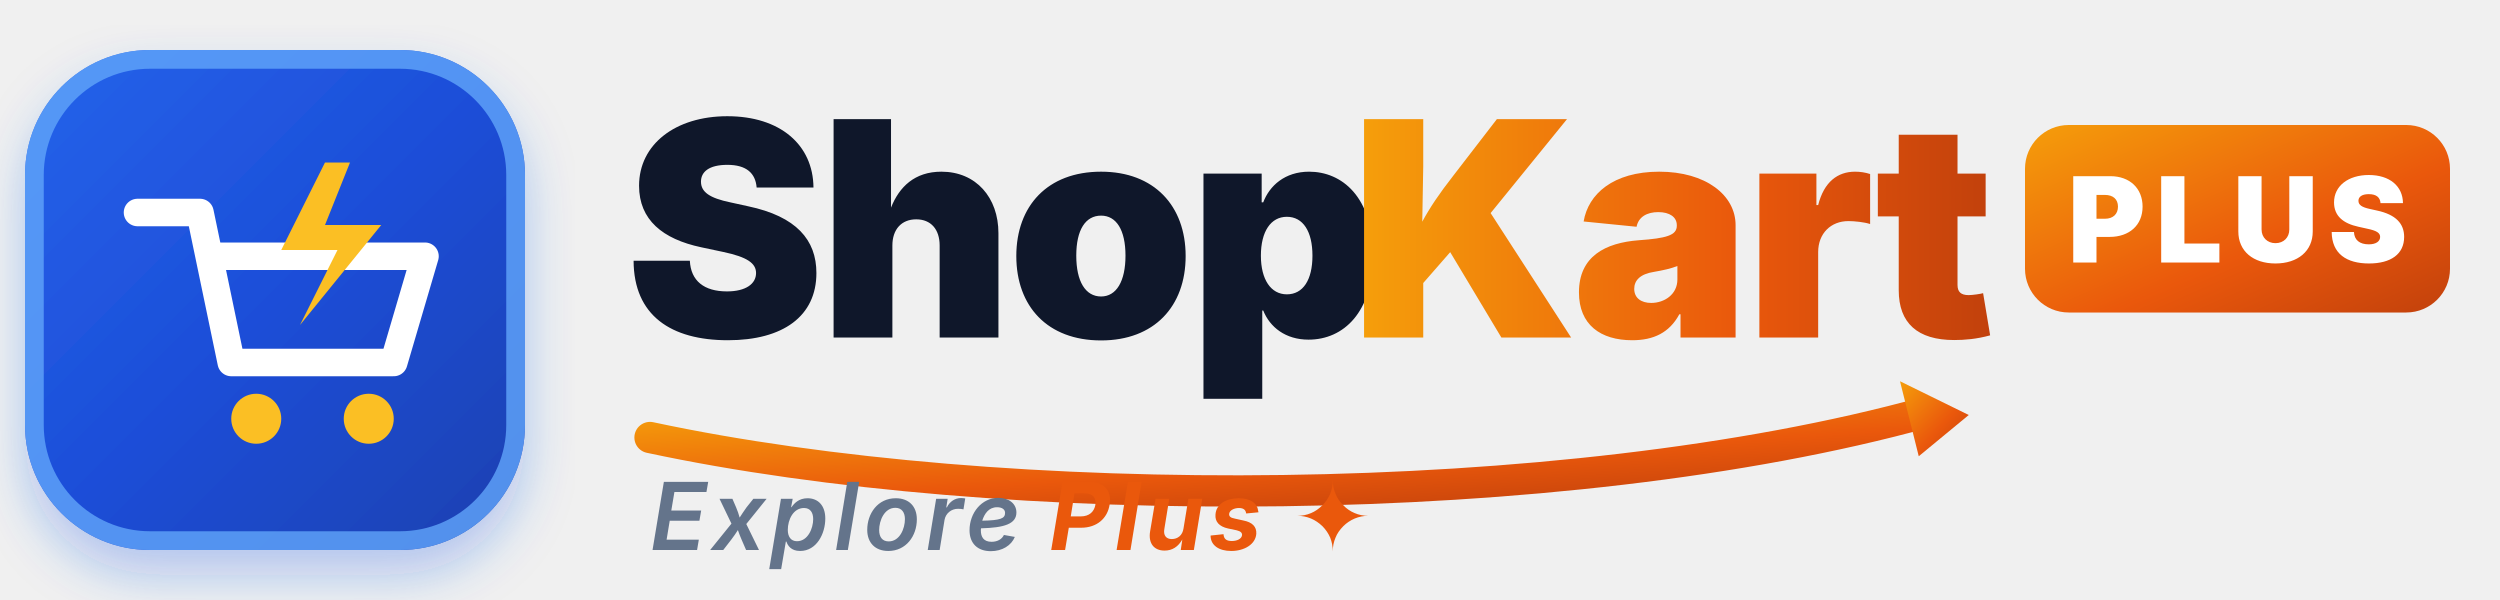
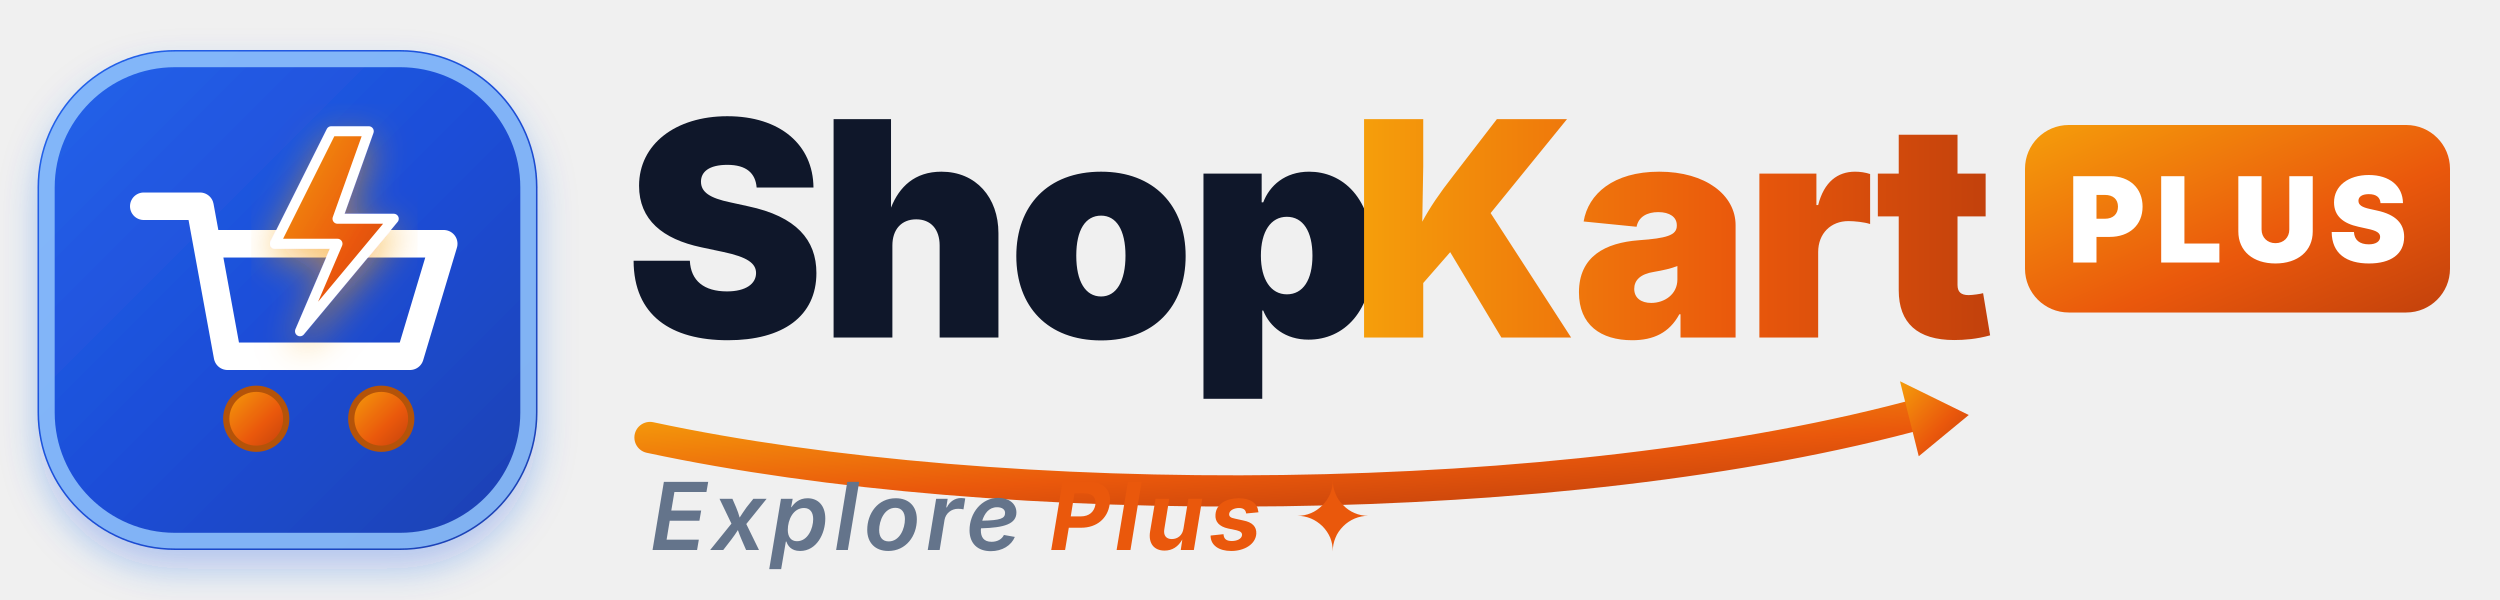
<svg xmlns="http://www.w3.org/2000/svg" viewBox="0 0 200 48" width="200" height="48" fill="none">
  <defs>
    <linearGradient id="skBadgeGradDark" x1="0%" y1="0%" x2="100%" y2="100%">
      <stop offset="0%" stop-color="#2563eb" />
      <stop offset="50%" stop-color="#1d4ed8" />
      <stop offset="100%" stop-color="#1e40af" />
    </linearGradient>
    <linearGradient id="skGoldGradDark" x1="0%" y1="0%" x2="100%" y2="100%">
      <stop offset="0%" stop-color="#f59e0b" />
      <stop offset="60%" stop-color="#ea580c" />
      <stop offset="100%" stop-color="#c2410c" />
    </linearGradient>
    <linearGradient id="skTextGradDark" x1="0%" y1="0%" x2="100%" y2="0%">
      <stop offset="0%" stop-color="#f59e0b" />
      <stop offset="60%" stop-color="#ea580c" />
      <stop offset="100%" stop-color="#c2410c" />
    </linearGradient>
    <filter id="skBadgeShadowDark" x="-10%" y="-10%" width="120%" height="120%">
-       <feDropShadow dx="0" dy="2" stdDeviation="2" flood-color="#2563eb" flood-opacity="0.3" />
+       <feDropShadow dx="0" dy="1.5" stdDeviation="1.5" flood-color="#2563eb" flood-opacity="0.3" />
+     </filter>
+     <filter id="skIconGlowDark" x="-20%" y="-20%" width="140%" height="140%">
+       <feDropShadow dx="0" dy="1" stdDeviation="1.5" flood-color="#f59e0b" flood-opacity="0.6" />
    </filter>
  </defs>
-   <g transform="translate(2, 4)">
-     <rect x="0" y="0" width="40" height="40" rx="10" fill="url(#skBadgeGradDark)" filter="url(#skBadgeShadowDark)" />
-     <rect x="0.75" y="0.75" width="38.5" height="38.5" rx="9.25" stroke="#60a5fa" stroke-width="1.5" stroke-opacity="0.8" />
-     <path d="M9 13H14L16.5 25H29.5L32 16.5H15.5" stroke="#ffffff" stroke-width="2.2" stroke-linecap="round" stroke-linejoin="round" />
-     <circle cx="18.5" cy="29.5" r="2" fill="#fbbf24" />
-     <circle cx="27.5" cy="29.5" r="2" fill="#fbbf24" />
-     <path d="M24 9L20.5 16H25L22 22L28.5 14H24L26 9H24Z" fill="#fbbf24" />
+   <g transform="translate(3, 4)">
+     <rect x="0" y="0" width="40" height="40" rx="11" fill="url(#skBadgeGradDark)" filter="url(#skBadgeShadowDark)" />
+     <rect x="0.75" y="0.75" width="38.5" height="38.5" rx="10.25" stroke="#93c5fd" stroke-width="1.25" stroke-opacity="0.85" />
+     <path d="M8.5 12.5 H13 L15.2 24.5 H29.8 L32.5 15.5 H14" stroke="#ffffff" stroke-width="2.2" stroke-linecap="round" stroke-linejoin="round" />
+     <circle cx="17.5" cy="29.5" r="2.4" fill="url(#skGoldGradDark)" stroke="#b45309" stroke-width="0.5" />
+     <circle cx="27.5" cy="29.5" r="2.4" fill="url(#skGoldGradDark)" stroke="#b45309" stroke-width="0.5" />
+     <polygon points="23.5,6.5 19,15.5 24,15.5 21,22.5 28.5,13.5 24,13.5 26.5,6.5" fill="url(#skGoldGradDark)" stroke="#ffffff" stroke-width="0.8" stroke-linejoin="round" filter="url(#skIconGlowDark)" />
  </g>
  <text x="50" y="27" font-family="'Outfit', 'Plus Jakarta Sans', 'Inter', -apple-system, sans-serif" font-weight="900" font-size="24" fill="#0f172a" letter-spacing="-0.5">Shop</text>
  <text x="108" y="27" font-family="'Outfit', 'Plus Jakarta Sans', 'Inter', -apple-system, sans-serif" font-weight="900" font-size="24" fill="url(#skTextGradDark)" letter-spacing="-0.5">Kart</text>
  <g transform="translate(162, 10)">
    <rect x="0" y="0" width="34" height="15" rx="3.5" fill="url(#skGoldGradDark)" />
    <text x="17" y="11" font-family="'Outfit', 'Inter', sans-serif" font-weight="900" font-size="9.5" fill="#ffffff" text-anchor="middle" letter-spacing="0.8">PLUS</text>
  </g>
  <path d="M52 35 C 80 41, 125 41, 154 33" stroke="url(#skGoldGradDark)" stroke-width="2.5" stroke-linecap="round" />
  <path d="M152 30.5 L 157.5 33.2 L 153.5 36.5" fill="url(#skGoldGradDark)" />
  <text x="52" y="44" font-family="'Inter', sans-serif" font-weight="600" font-style="italic" font-size="7.5" fill="#64748b" letter-spacing="0.4">Explore <tspan fill="#ea580c" font-weight="700">Plus ✦</tspan>
  </text>
</svg>
